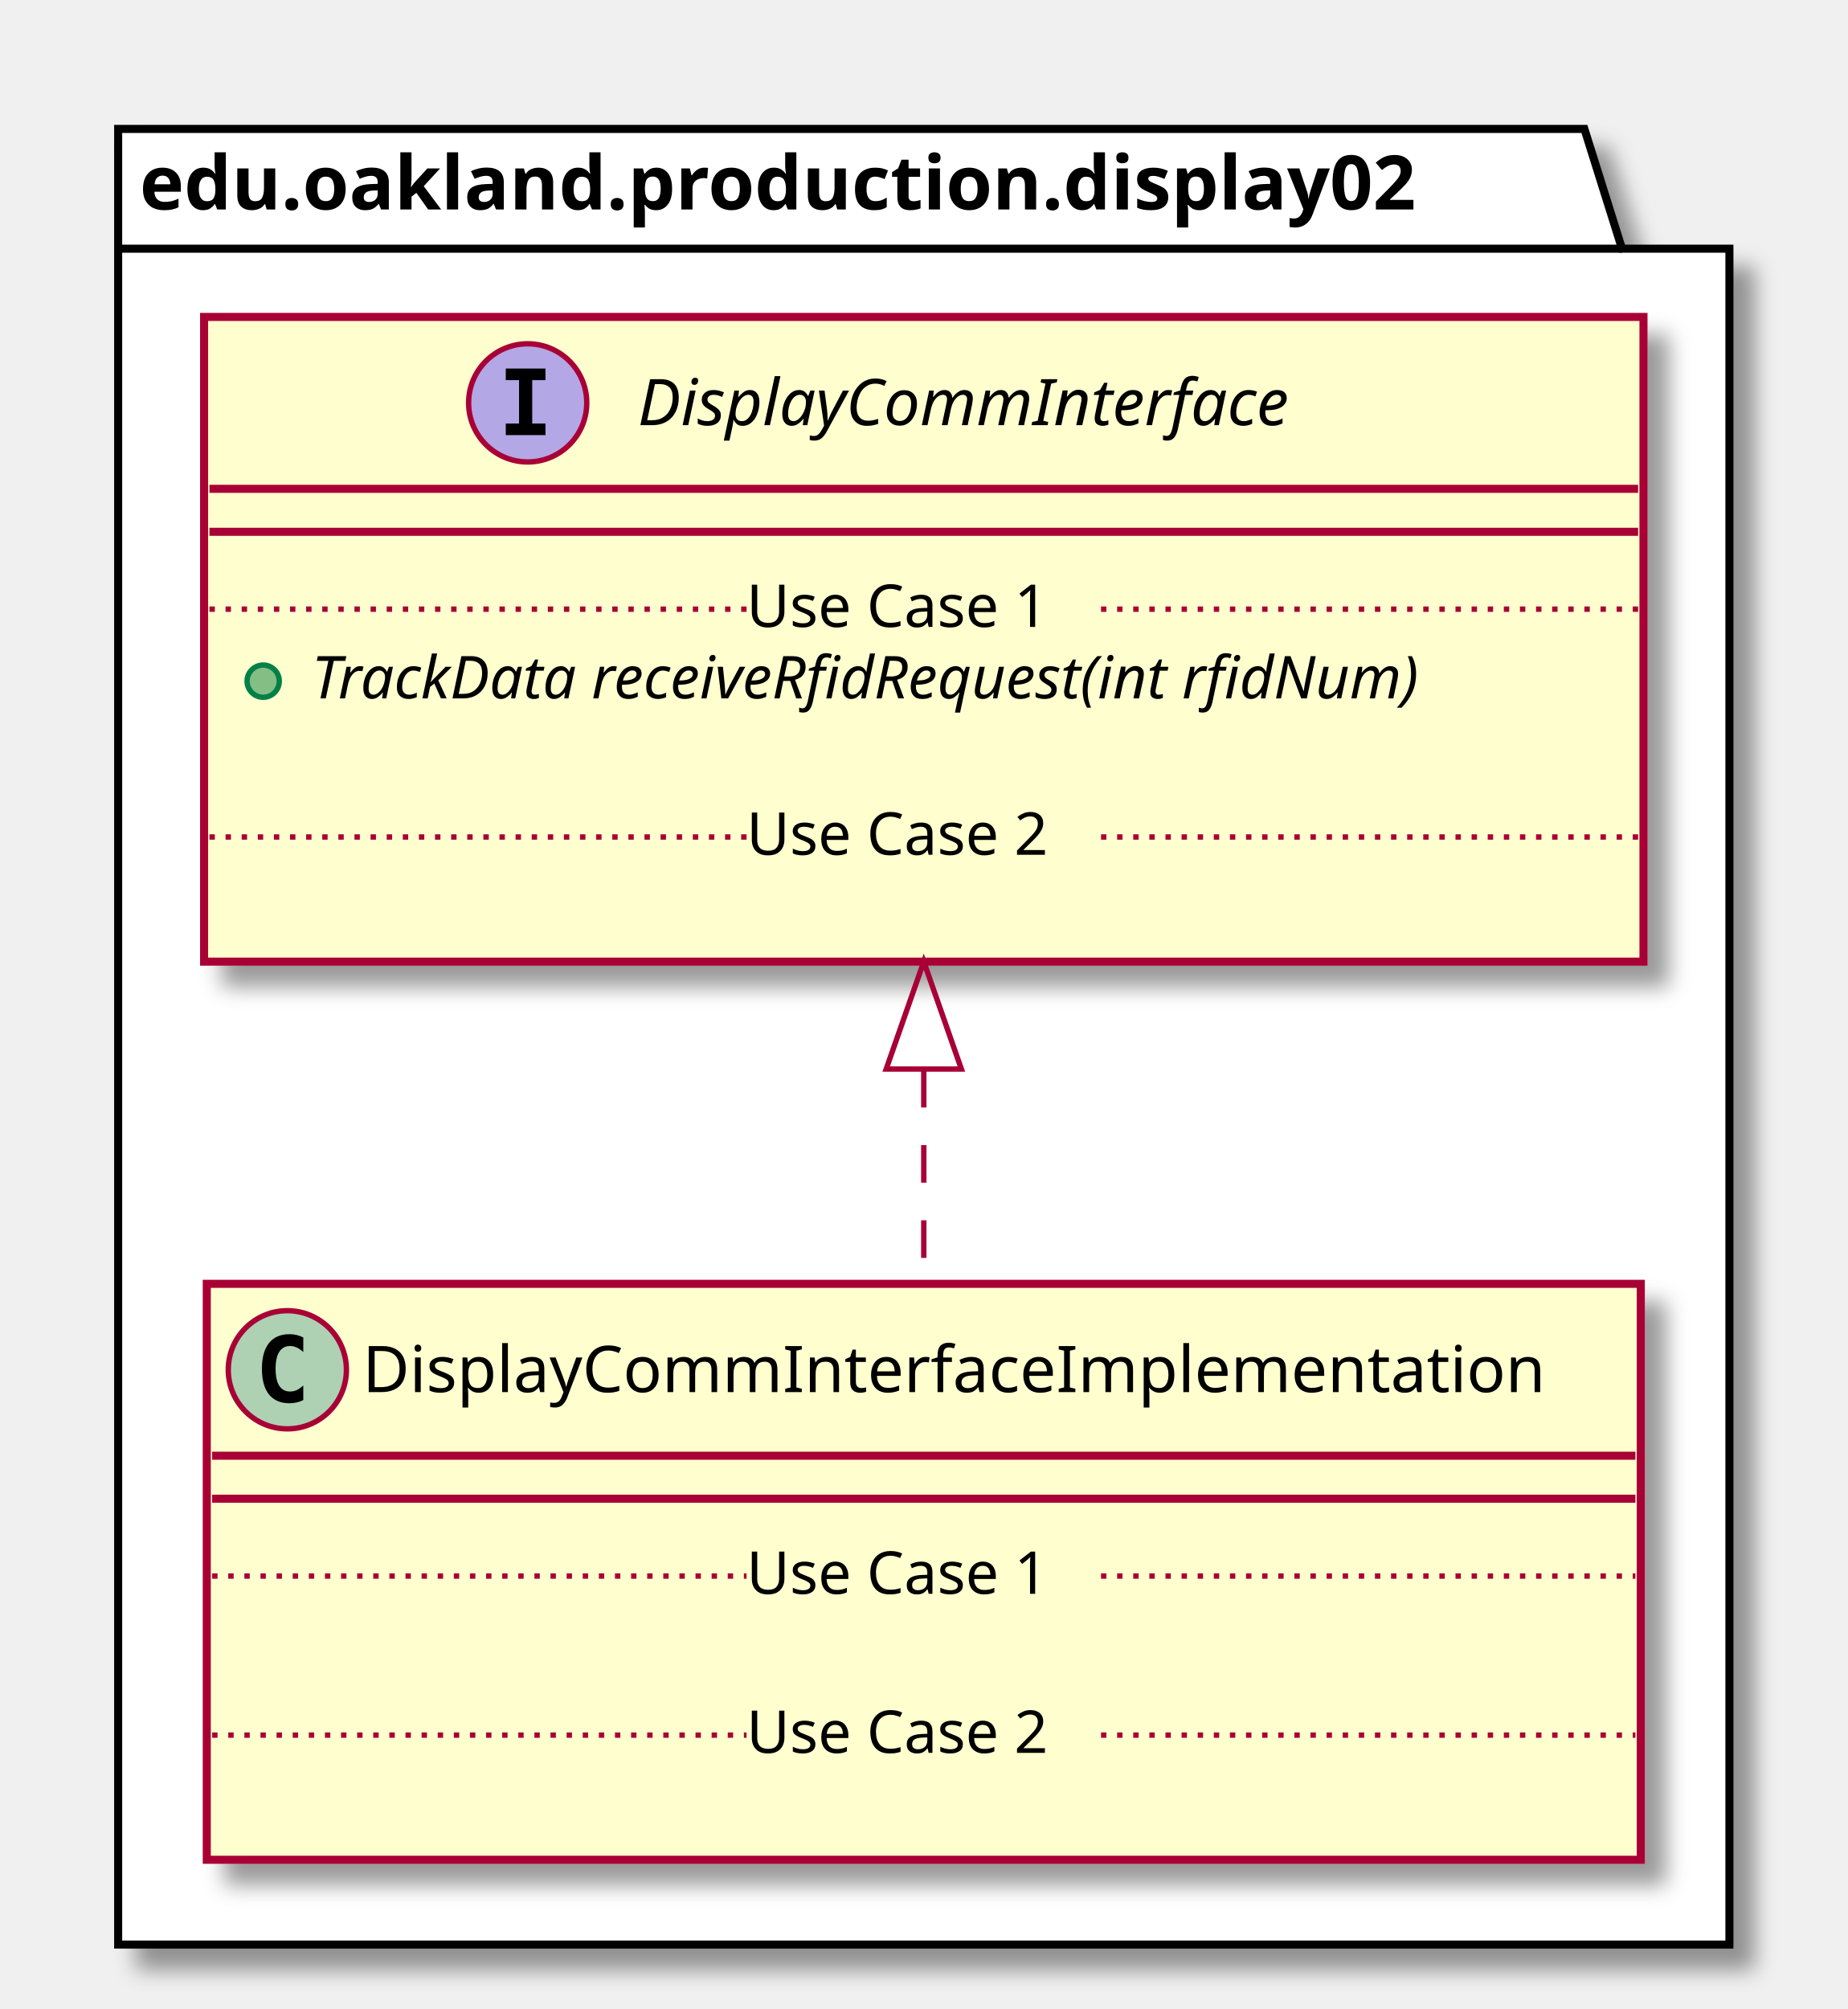
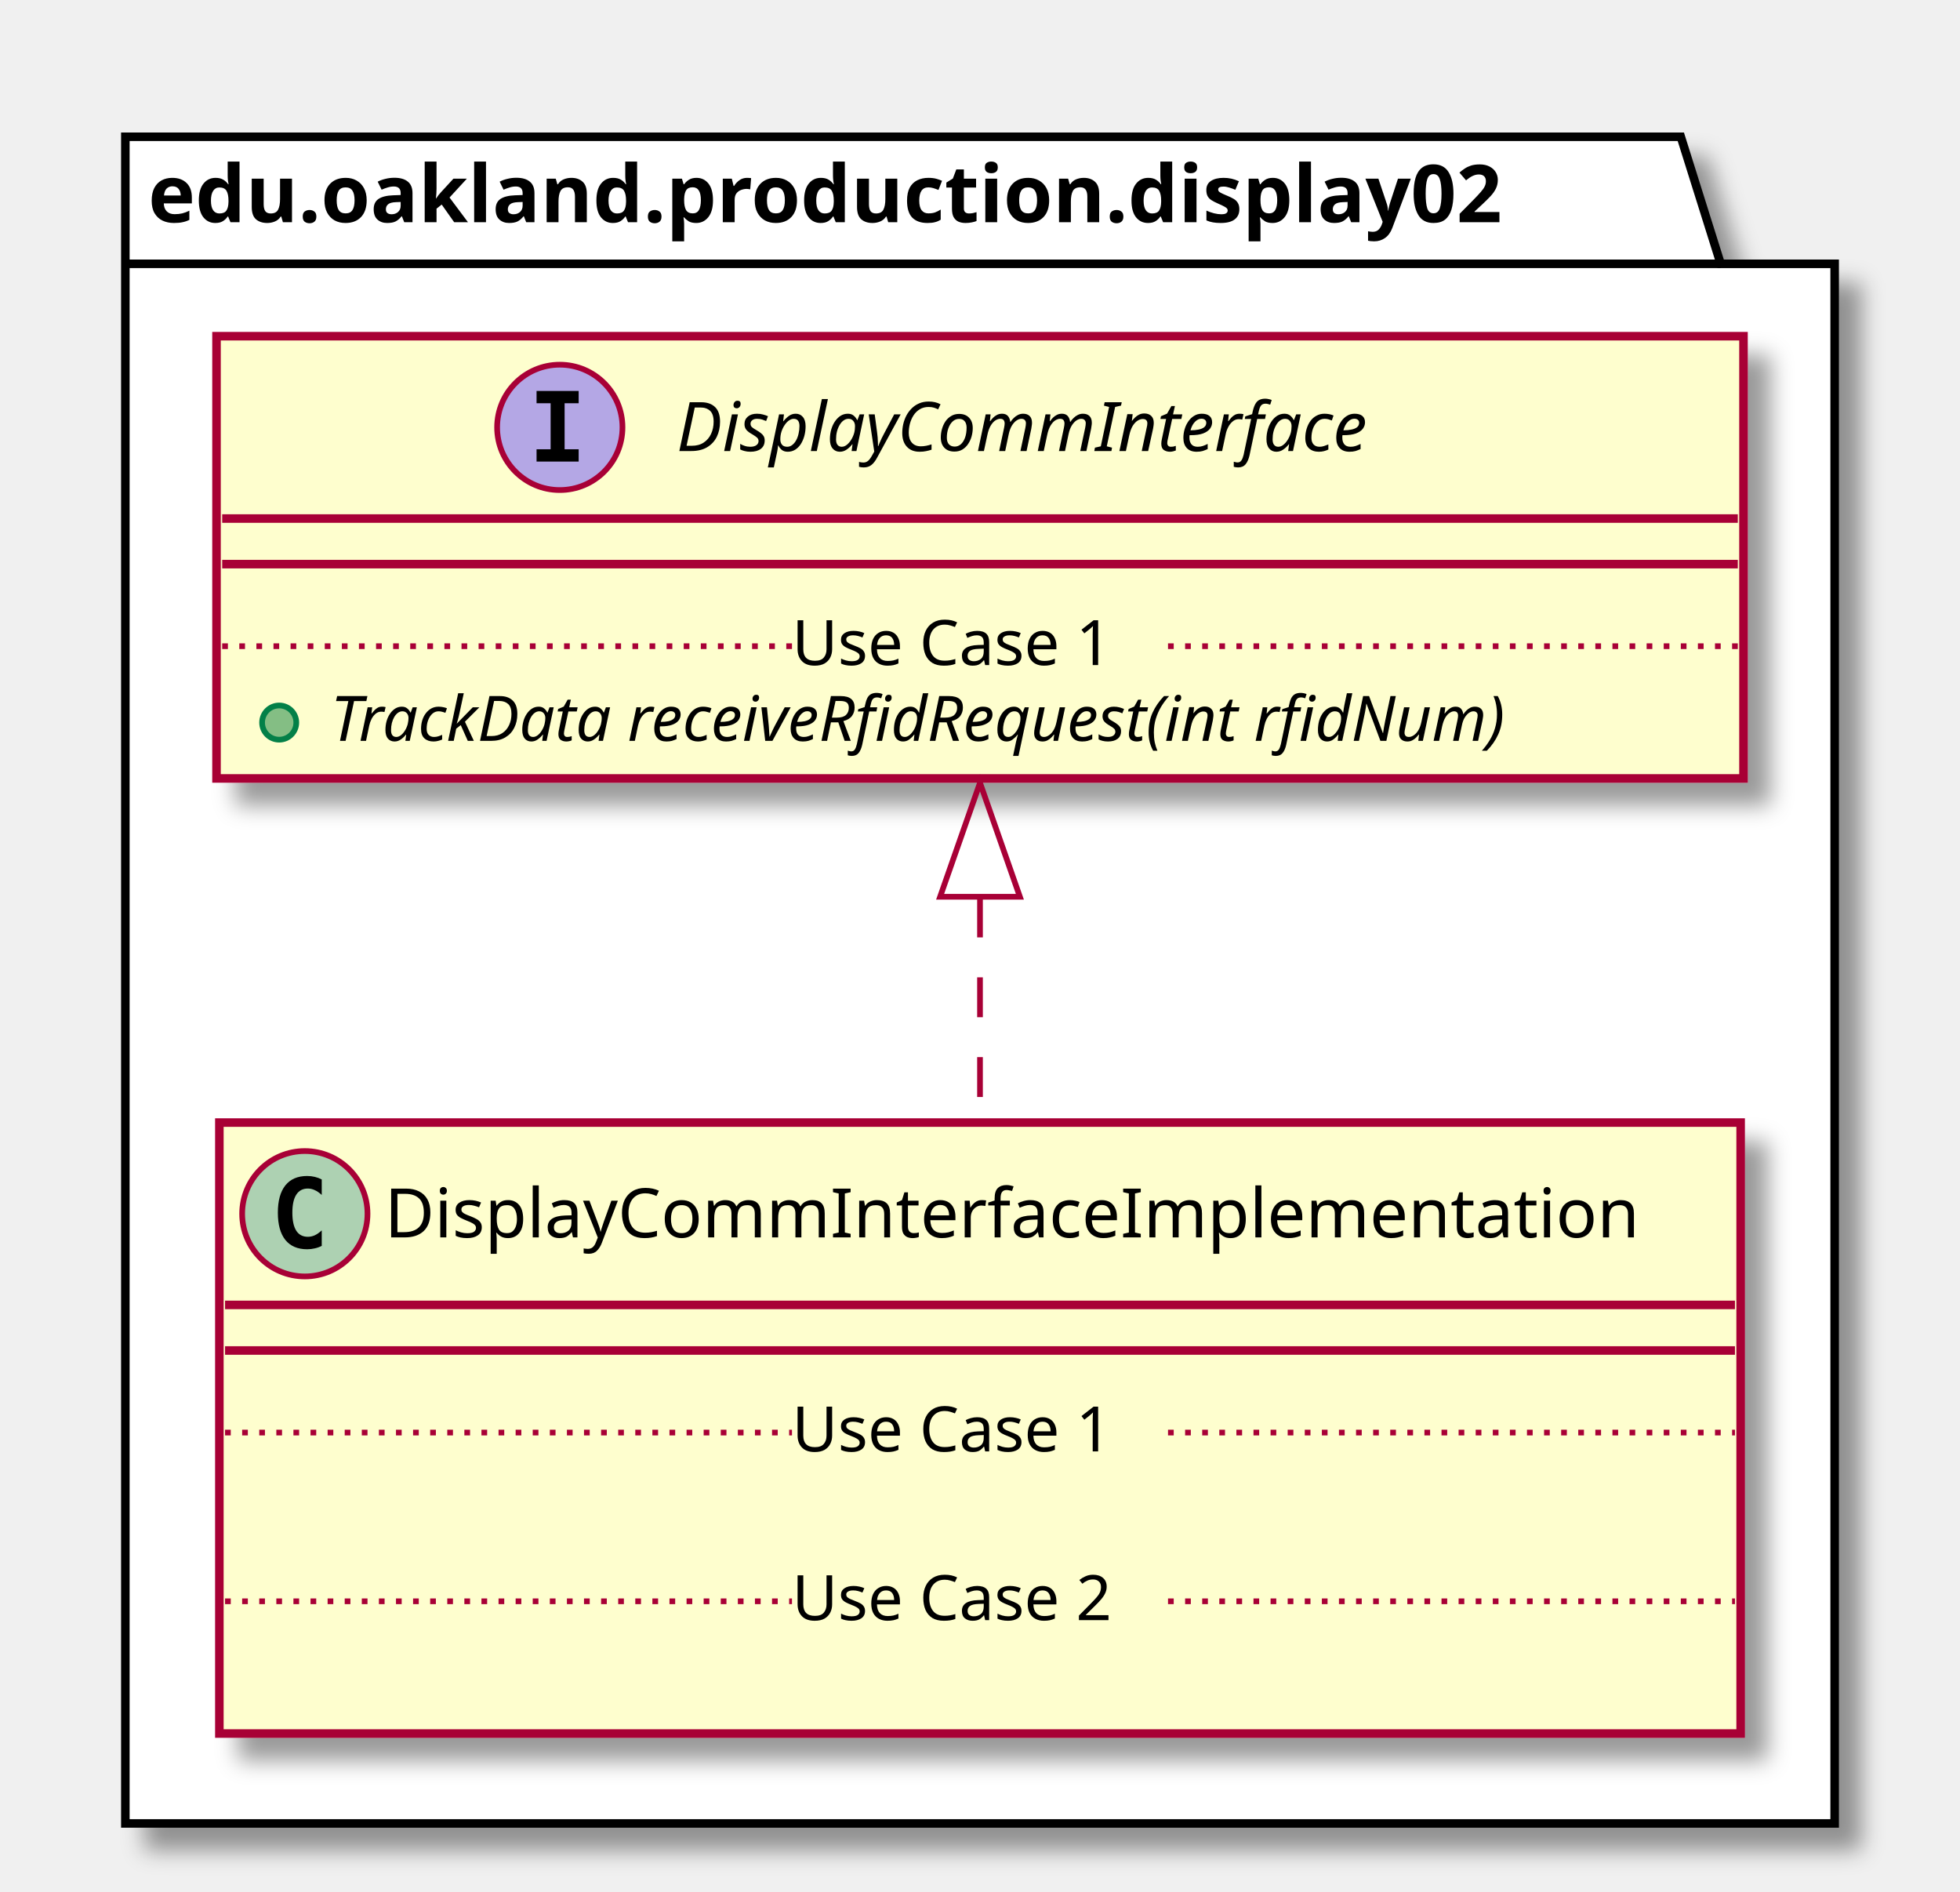
- <svg xmlns="http://www.w3.org/2000/svg" contentScriptType="application/ecmascript" contentStyleType="text/css" height="374px" preserveAspectRatio="none" style="width:344px;height:374px;" version="1.1" viewBox="0 0 344 374" width="344px" zoomAndPan="magnify">
+ <svg xmlns="http://www.w3.org/2000/svg" contentScriptType="application/ecmascript" contentStyleType="text/css" height="332px" preserveAspectRatio="none" style="width:344px;height:332px;" version="1.1" viewBox="0 0 344 332" width="344px" zoomAndPan="magnify">
  <defs>
-     <filter height="300%" id="fzbaknibkzhwu" width="300%" x="-1" y="-1">
+     <filter height="300%" id="f1i47nwdk8q9xq" width="300%" x="-1" y="-1">
      <feGaussianBlur result="blurOut" stdDeviation="2.0" />
      <feColorMatrix in="blurOut" result="blurOut2" type="matrix" values="0 0 0 0 0 0 0 0 0 0 0 0 0 0 0 0 0 0 .4 0" />
      <feOffset dx="4.0" dy="4.0" in="blurOut2" result="blurOut3" />
      <feBlend in="SourceGraphic" in2="blurOut3" mode="normal" />
    </filter>
  </defs>
  <g>
-     <polygon fill="#FFFFFF" filter="url(#fzbaknibkzhwu)" points="22,24,295,24,302,46.297,322,46.297,322,362,22,362,22,24" style="stroke: #000000; stroke-width: 1.5;" />
+     <polygon fill="#FFFFFF" filter="url(#f1i47nwdk8q9xq)" points="22,24,295,24,302,46.297,322,46.297,322,320,22,320,22,24" style="stroke: #000000; stroke-width: 1.5;" />
    <line style="stroke: #000000; stroke-width: 1.5;" x1="22" x2="302" y1="46.297" y2="46.297" />
    <text fill="#000000" font-family="sans-serif" font-size="14" font-weight="bold" lengthAdjust="spacingAndGlyphs" textLength="267" x="26" y="38.995">edu.oakland.production.display02</text>
-     <rect fill="#FEFECE" filter="url(#fzbaknibkzhwu)" height="107.219" id="DisplayCommInterfaceImplementation" style="stroke: #A80036; stroke-width: 1.5;" width="267" x="38.5" y="239" />
-     <ellipse cx="53.5" cy="255" fill="#ADD1B2" rx="11" ry="11" style="stroke: #A80036; stroke-width: 1.0;" />
-     <path d="M56.469,260.641 Q55.891,260.938 55.25,261.078 Q54.609,261.234 53.906,261.234 Q51.406,261.234 50.078,259.594 Q48.766,257.938 48.766,254.812 Q48.766,251.688 50.078,250.031 Q51.406,248.375 53.906,248.375 Q54.609,248.375 55.25,248.531 Q55.906,248.688 56.469,248.984 L56.469,251.703 Q55.844,251.125 55.25,250.859 Q54.656,250.578 54.031,250.578 Q52.688,250.578 52,251.656 Q51.312,252.719 51.312,254.812 Q51.312,256.906 52,257.984 Q52.688,259.047 54.031,259.047 Q54.656,259.047 55.25,258.781 Q55.844,258.5 56.469,257.922 L56.469,260.641 Z " />
-     <text fill="#000000" font-family="sans-serif" font-size="12" lengthAdjust="spacingAndGlyphs" textLength="235" x="67.5" y="259.154">DisplayCommInterfaceImplementation</text>
-     <line style="stroke: #A80036; stroke-width: 1.5;" x1="39.5" x2="304.5" y1="271" y2="271" />
-     <line style="stroke: #A80036; stroke-width: 1.5;" x1="39.5" x2="304.5" y1="279" y2="279" />
-     <text fill="#000000" font-family="sans-serif" font-size="11" lengthAdjust="spacingAndGlyphs" textLength="0" x="48.5" y="310.015" />
-     <line style="stroke: #A80036; stroke-width: 1.0; stroke-dasharray: 1.0,2.0;" x1="39.5" x2="139" y1="293.402" y2="293.402" />
-     <text fill="#000000" font-family="sans-serif" font-size="11" lengthAdjust="spacingAndGlyphs" textLength="66" x="139" y="296.71">Use Case 1</text>
-     <line style="stroke: #A80036; stroke-width: 1.0; stroke-dasharray: 1.0,2.0;" x1="205" x2="304.5" y1="293.402" y2="293.402" />
-     <text fill="#000000" font-family="sans-serif" font-size="11" lengthAdjust="spacingAndGlyphs" textLength="0" x="48.5" y="339.625" />
-     <line style="stroke: #A80036; stroke-width: 1.0; stroke-dasharray: 1.0,2.0;" x1="39.5" x2="139" y1="323.012" y2="323.012" />
-     <text fill="#000000" font-family="sans-serif" font-size="11" lengthAdjust="spacingAndGlyphs" textLength="66" x="139" y="326.32">Use Case 2</text>
-     <line style="stroke: #A80036; stroke-width: 1.0; stroke-dasharray: 1.0,2.0;" x1="205" x2="304.5" y1="323.012" y2="323.012" />
-     <rect fill="#FEFECE" filter="url(#fzbaknibkzhwu)" height="120.023" id="DisplayCommInterface" style="stroke: #A80036; stroke-width: 1.5;" width="268" x="38" y="59" />
+     <rect fill="#FEFECE" filter="url(#f1i47nwdk8q9xq)" height="107.219" id="DisplayCommInterfaceImplementation" style="stroke: #A80036; stroke-width: 1.5;" width="267" x="38.5" y="197" />
+     <ellipse cx="53.5" cy="213" fill="#ADD1B2" rx="11" ry="11" style="stroke: #A80036; stroke-width: 1.0;" />
+     <path d="M56.469,218.641 Q55.891,218.938 55.25,219.078 Q54.609,219.234 53.906,219.234 Q51.406,219.234 50.078,217.594 Q48.766,215.938 48.766,212.812 Q48.766,209.688 50.078,208.031 Q51.406,206.375 53.906,206.375 Q54.609,206.375 55.25,206.531 Q55.906,206.688 56.469,206.984 L56.469,209.703 Q55.844,209.125 55.25,208.859 Q54.656,208.578 54.031,208.578 Q52.688,208.578 52,209.656 Q51.312,210.719 51.312,212.812 Q51.312,214.906 52,215.984 Q52.688,217.047 54.031,217.047 Q54.656,217.047 55.25,216.781 Q55.844,216.5 56.469,215.922 L56.469,218.641 Z " />
+     <text fill="#000000" font-family="sans-serif" font-size="12" lengthAdjust="spacingAndGlyphs" textLength="235" x="67.5" y="217.154">DisplayCommInterfaceImplementation</text>
+     <line style="stroke: #A80036; stroke-width: 1.5;" x1="39.5" x2="304.5" y1="229" y2="229" />
+     <line style="stroke: #A80036; stroke-width: 1.5;" x1="39.5" x2="304.5" y1="237" y2="237" />
+     <text fill="#000000" font-family="sans-serif" font-size="11" lengthAdjust="spacingAndGlyphs" textLength="0" x="48.5" y="268.015" />
+     <line style="stroke: #A80036; stroke-width: 1.0; stroke-dasharray: 1.0,2.0;" x1="39.5" x2="139" y1="251.402" y2="251.402" />
+     <text fill="#000000" font-family="sans-serif" font-size="11" lengthAdjust="spacingAndGlyphs" textLength="66" x="139" y="254.71">Use Case 1</text>
+     <line style="stroke: #A80036; stroke-width: 1.0; stroke-dasharray: 1.0,2.0;" x1="205" x2="304.5" y1="251.402" y2="251.402" />
+     <text fill="#000000" font-family="sans-serif" font-size="11" lengthAdjust="spacingAndGlyphs" textLength="0" x="48.5" y="297.625" />
+     <line style="stroke: #A80036; stroke-width: 1.0; stroke-dasharray: 1.0,2.0;" x1="39.5" x2="139" y1="281.012" y2="281.012" />
+     <text fill="#000000" font-family="sans-serif" font-size="11" lengthAdjust="spacingAndGlyphs" textLength="66" x="139" y="284.32">Use Case 2</text>
+     <line style="stroke: #A80036; stroke-width: 1.0; stroke-dasharray: 1.0,2.0;" x1="205" x2="304.5" y1="281.012" y2="281.012" />
+     <rect fill="#FEFECE" filter="url(#f1i47nwdk8q9xq)" height="77.609" id="DisplayCommInterface" style="stroke: #A80036; stroke-width: 1.5;" width="268" x="38" y="59" />
    <ellipse cx="98.25" cy="75" fill="#B4A7E5" rx="11" ry="11" style="stroke: #A80036; stroke-width: 1.0;" />
    <path d="M94.172,70.766 L94.172,68.609 L101.562,68.609 L101.562,70.766 L99.094,70.766 L99.094,78.844 L101.562,78.844 L101.562,81 L94.172,81 L94.172,78.844 L96.641,78.844 L96.641,70.766 L94.172,70.766 Z " />
    <text fill="#000000" font-family="sans-serif" font-size="12" font-style="italic" lengthAdjust="spacingAndGlyphs" textLength="139" x="118.75" y="79.154">DisplayCommInterface</text>
    <line style="stroke: #A80036; stroke-width: 1.5;" x1="39" x2="305" y1="91" y2="91" />
    <line style="stroke: #A80036; stroke-width: 1.5;" x1="39" x2="305" y1="99" y2="99" />
    <ellipse cx="49" cy="126.805" fill="#84BE84" rx="3" ry="3" style="stroke: #038048; stroke-width: 1.0;" />
    <text fill="#000000" font-family="sans-serif" font-size="11" font-style="italic" lengthAdjust="spacingAndGlyphs" textLength="242" x="58" y="130.015">TrackData receiveRfidRequest(int rfidNum)</text>
-     <text fill="#000000" font-family="sans-serif" font-size="11" lengthAdjust="spacingAndGlyphs" textLength="0" x="62" y="142.82" />
    <line style="stroke: #A80036; stroke-width: 1.0; stroke-dasharray: 1.0,2.0;" x1="39" x2="139" y1="113.402" y2="113.402" />
    <text fill="#000000" font-family="sans-serif" font-size="11" lengthAdjust="spacingAndGlyphs" textLength="66" x="139" y="116.71">Use Case 1</text>
    <line style="stroke: #A80036; stroke-width: 1.0; stroke-dasharray: 1.0,2.0;" x1="205" x2="305" y1="113.402" y2="113.402" />
-     <text fill="#000000" font-family="sans-serif" font-size="11" lengthAdjust="spacingAndGlyphs" textLength="0" x="48" y="172.429" />
-     <line style="stroke: #A80036; stroke-width: 1.0; stroke-dasharray: 1.0,2.0;" x1="39" x2="139" y1="155.816" y2="155.816" />
-     <text fill="#000000" font-family="sans-serif" font-size="11" lengthAdjust="spacingAndGlyphs" textLength="66" x="139" y="159.125">Use Case 2</text>
-     <line style="stroke: #A80036; stroke-width: 1.0; stroke-dasharray: 1.0,2.0;" x1="205" x2="305" y1="155.816" y2="155.816" />
-     <path d="M172,199.17 C172,212.66 172,226.38 172,238.97 " fill="none" id="DisplayCommInterface&lt;-DisplayCommInterfaceImplementation" style="stroke: #A80036; stroke-width: 1.0; stroke-dasharray: 7.0,7.0;" />
-     <polygon fill="none" points="165,199.02,172,179.02,179,199.02,165,199.02" style="stroke: #A80036; stroke-width: 1.0;" />
+     <path d="M172,157.51 C172,170.43 172,184.05 172,196.72 " fill="none" id="DisplayCommInterface&lt;-DisplayCommInterfaceImplementation" style="stroke: #A80036; stroke-width: 1.0; stroke-dasharray: 7.0,7.0;" />
+     <polygon fill="none" points="165,157.37,172,137.37,179,157.37,165,157.37" style="stroke: #A80036; stroke-width: 1.0;" />
  </g>
</svg>
